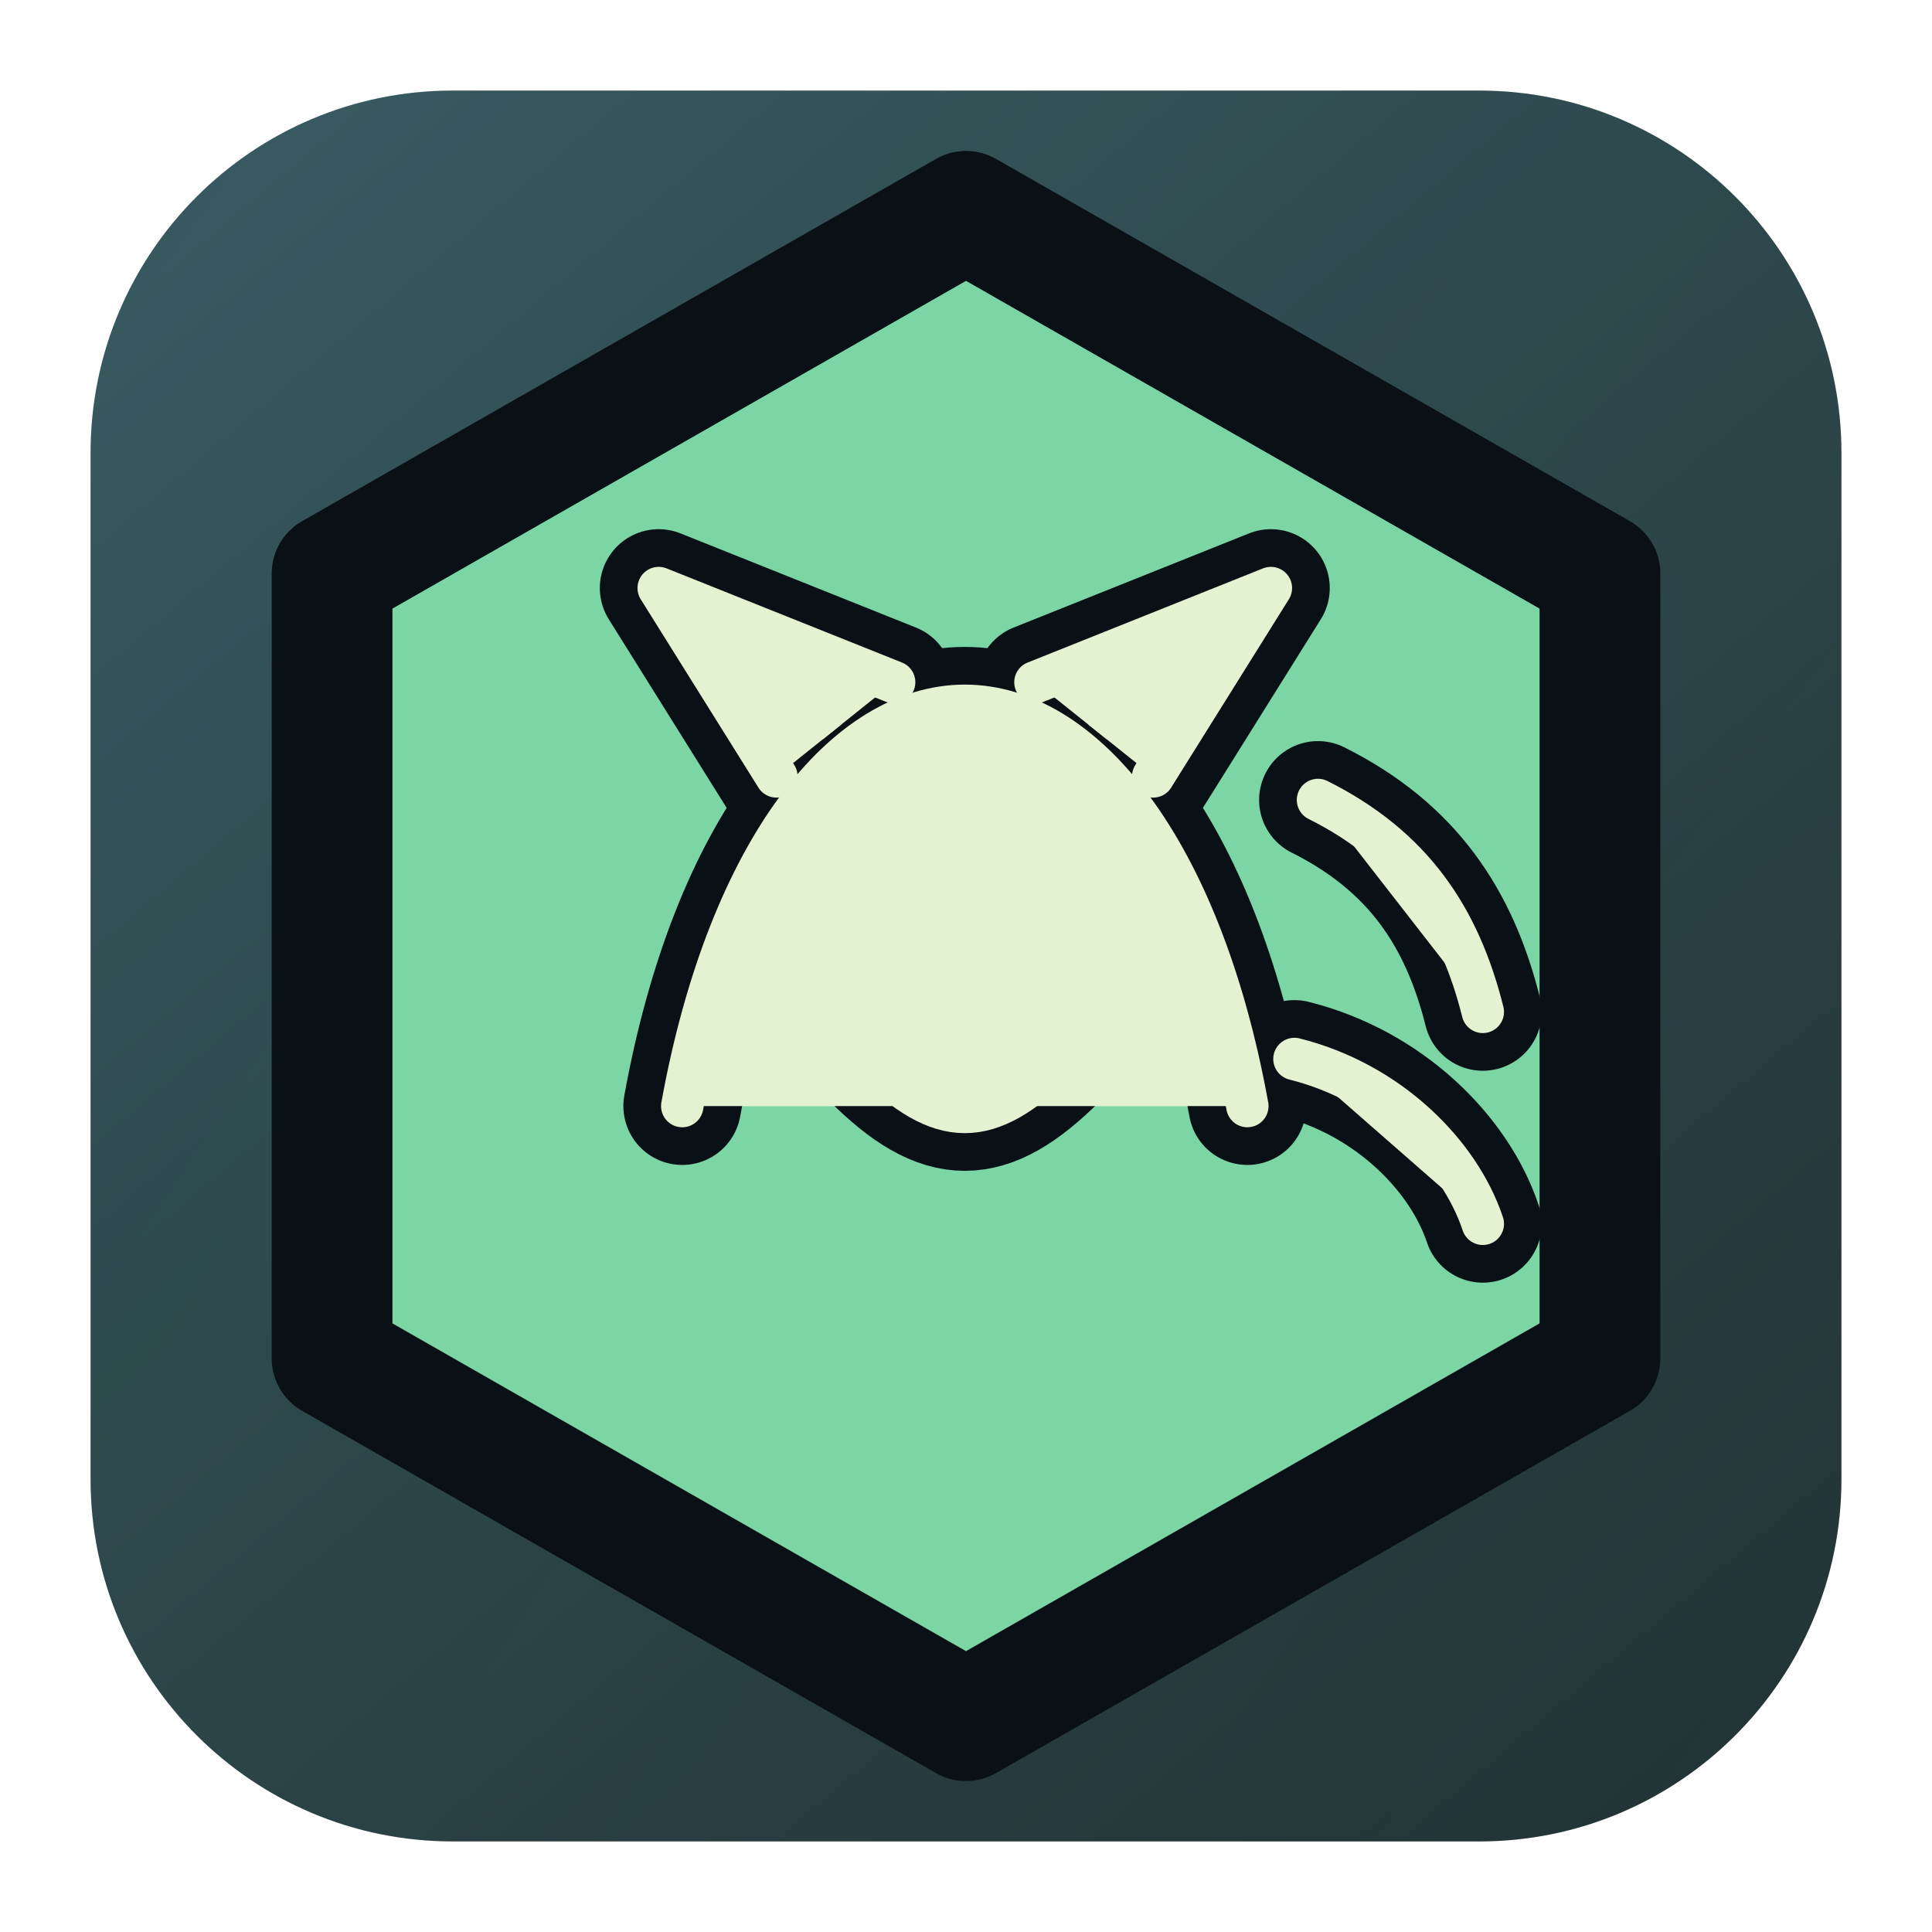
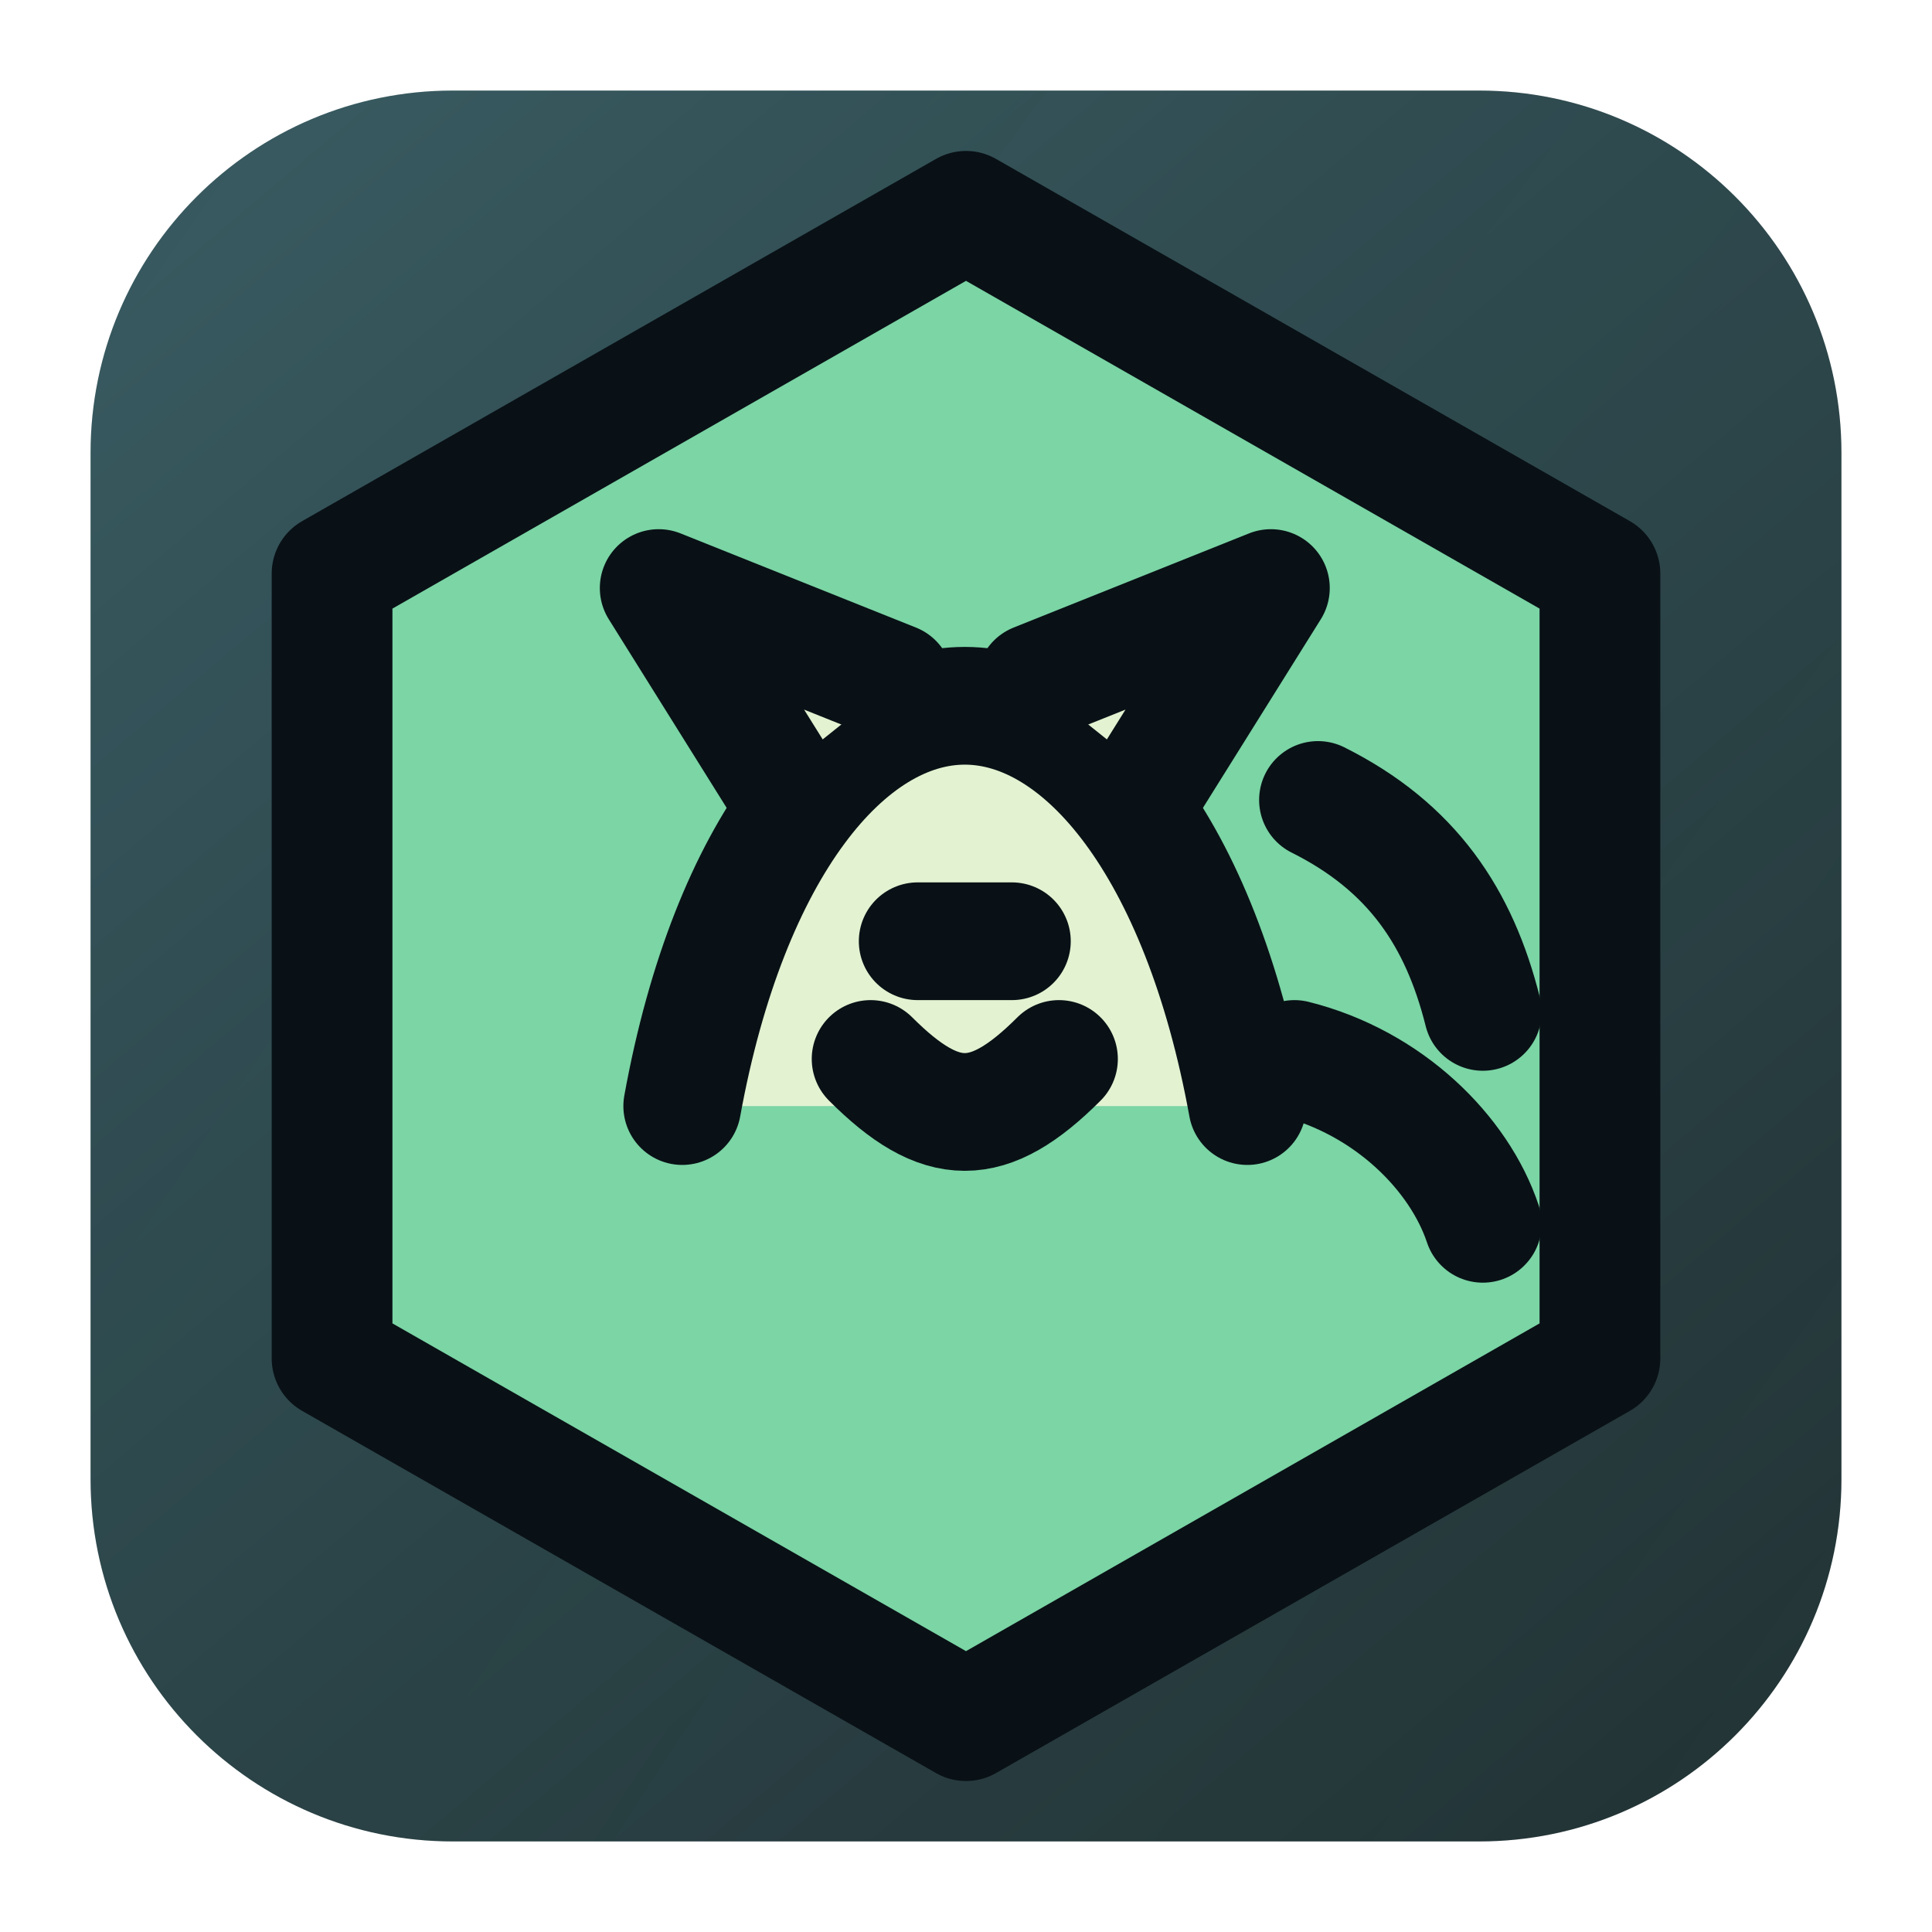
<svg xmlns="http://www.w3.org/2000/svg" viewBox="0 0 64 64" data-icon-canvas="full" data-icon-style="warrior-block" data-icon-kind="skill" data-icon-key="bear-skill-growl">
  <defs>
    <linearGradient id="bg" x1="8" y1="4" x2="57" y2="62" gradientUnits="userSpaceOnUse">
      <stop stop-color="#31505a" />
      <stop offset="1" stop-color="#172329" />
    </linearGradient>
    <radialGradient id="glow" cx="0" cy="0" r="1" gradientTransform="translate(23 18) rotate(48) scale(38)">
      <stop stop-color="#e3f2d1" stop-opacity=".3" />
      <stop offset="1" stop-color="#7bd5a5" stop-opacity="0" />
    </radialGradient>
  </defs>
  <rect x="3" y="3" width="58" height="58" rx="12" fill="url(#bg)" />
  <rect x="3" y="3" width="58" height="58" rx="12" fill="url(#glow)" />
-   <g data-icon-layer="core" fill="#7bd5a5" stroke="#091116" stroke-width="4" stroke-linejoin="round">
+   <g data-icon-layer="core" fill="#7bd5a5" fill-opacity="1" stroke="#091116" stroke-width="4" stroke-linejoin="round">
    <path d="m32 7 21 12v26L32 57 11 45V19Z" />
  </g>
  <g data-icon-layer="symbol-outline" transform="translate(7 7) scale(.78)" fill="#e3f2d1" stroke="#091116" stroke-width="5" stroke-linecap="round" stroke-linejoin="round">
    <path d="M20 38c2-11 7-17 12-17s10 6 12 17" />
    <path d="M24 24l-5-8 10 4m11 4 5-8-10 4" />
    <path d="M28 36c3 3 5 3 8 0m-2-5h-4" />
    <path d="M47 25c4 2 6 5 7 9m-8 2c4 1 7 4 8 7" />
  </g>
-   <g data-icon-layer="highlight" transform="translate(7 7) scale(.78)" fill="#e3f2d1" stroke="#e3f2d1" stroke-width="1.8" stroke-linecap="round" stroke-linejoin="round">
-     <path d="M20 38c2-11 7-17 12-17s10 6 12 17" />
-     <path d="M24 24l-5-8 10 4m11 4 5-8-10 4" />
-     <path d="M28 36c3 3 5 3 8 0m-2-5h-4" />
-     <path d="M47 25c4 2 6 5 7 9m-8 2c4 1 7 4 8 7" />
-   </g>
</svg>
